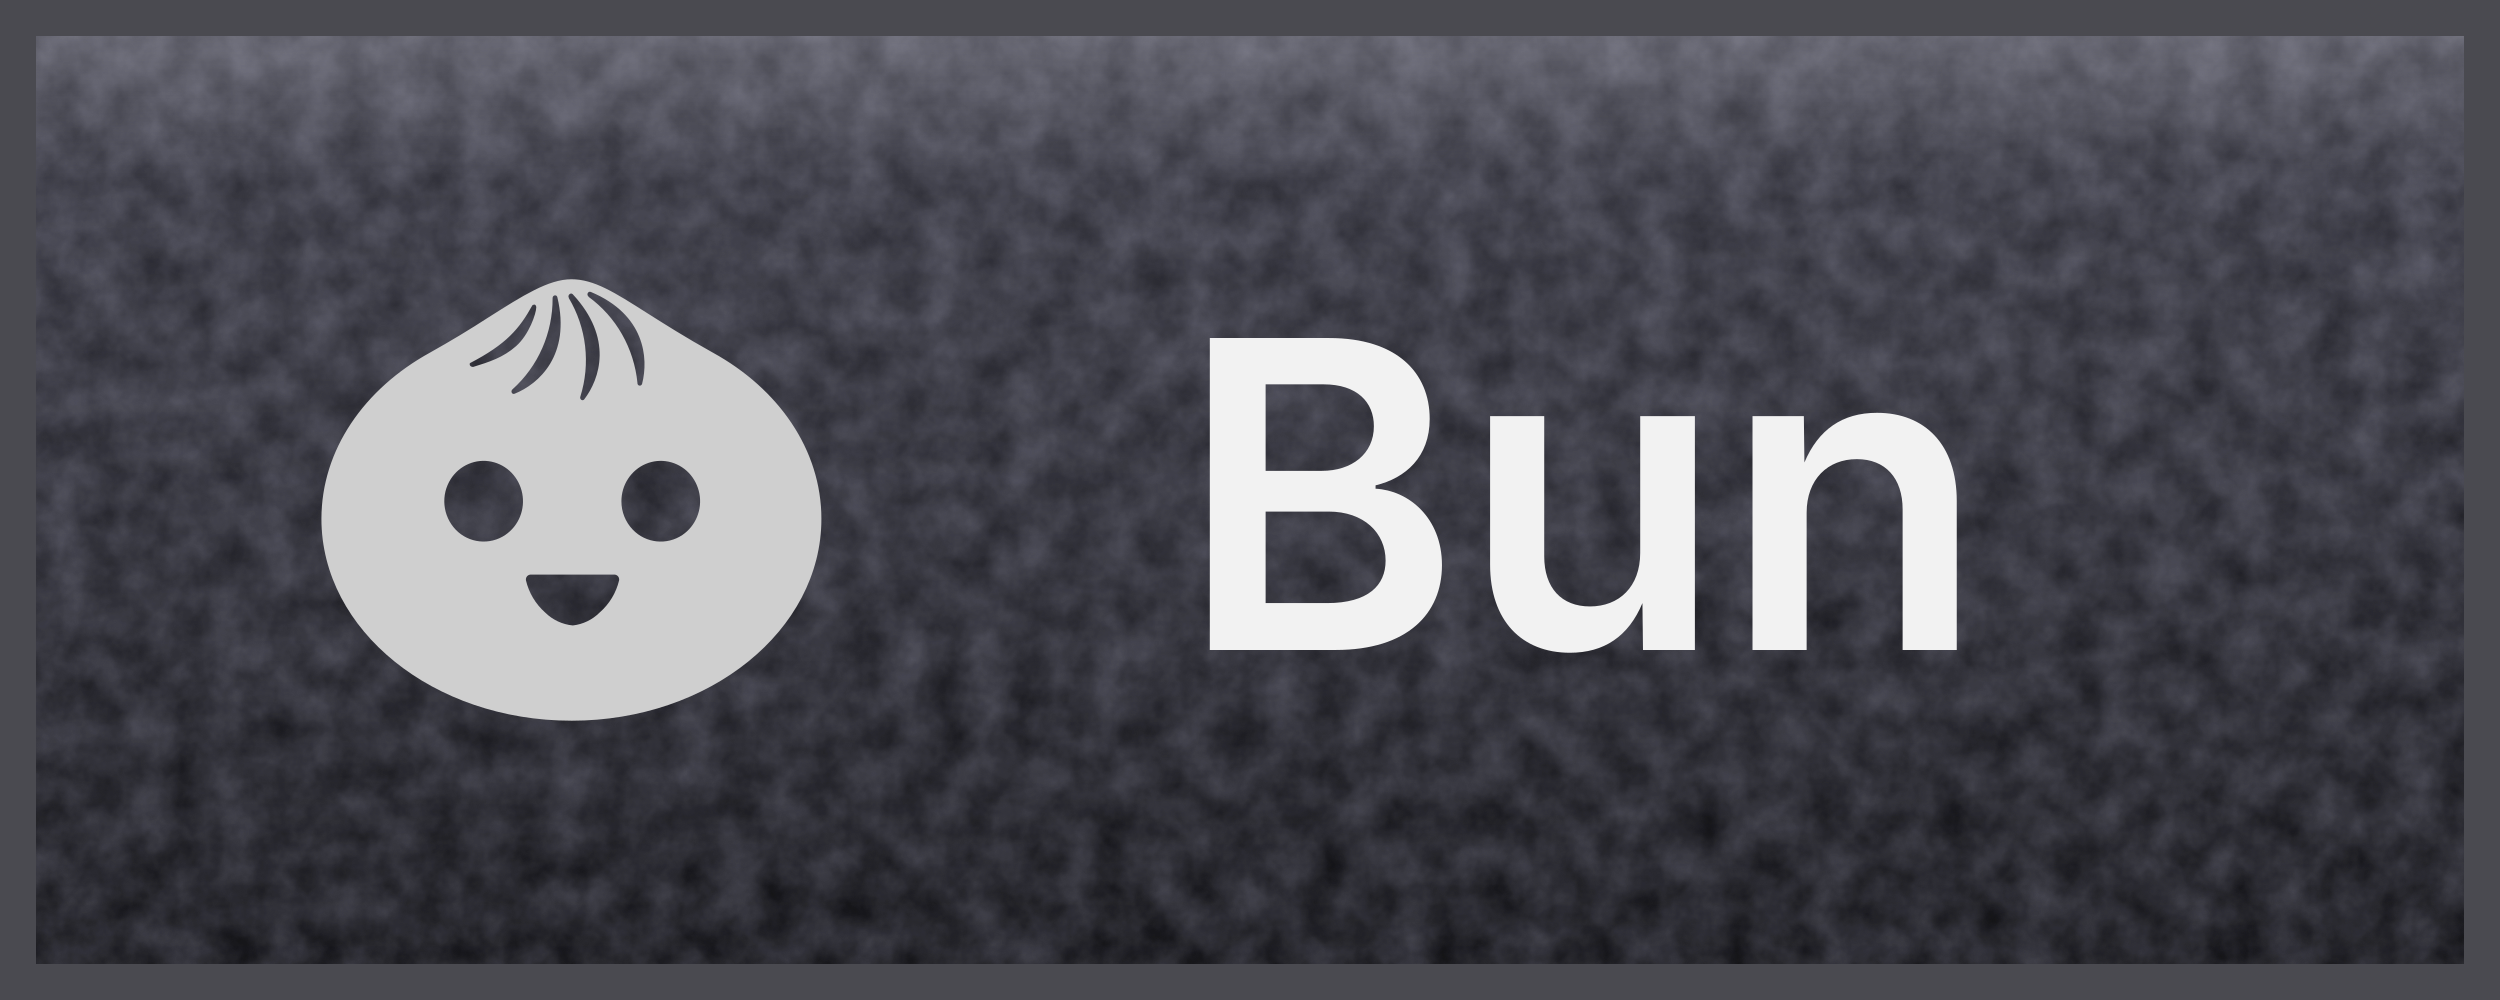
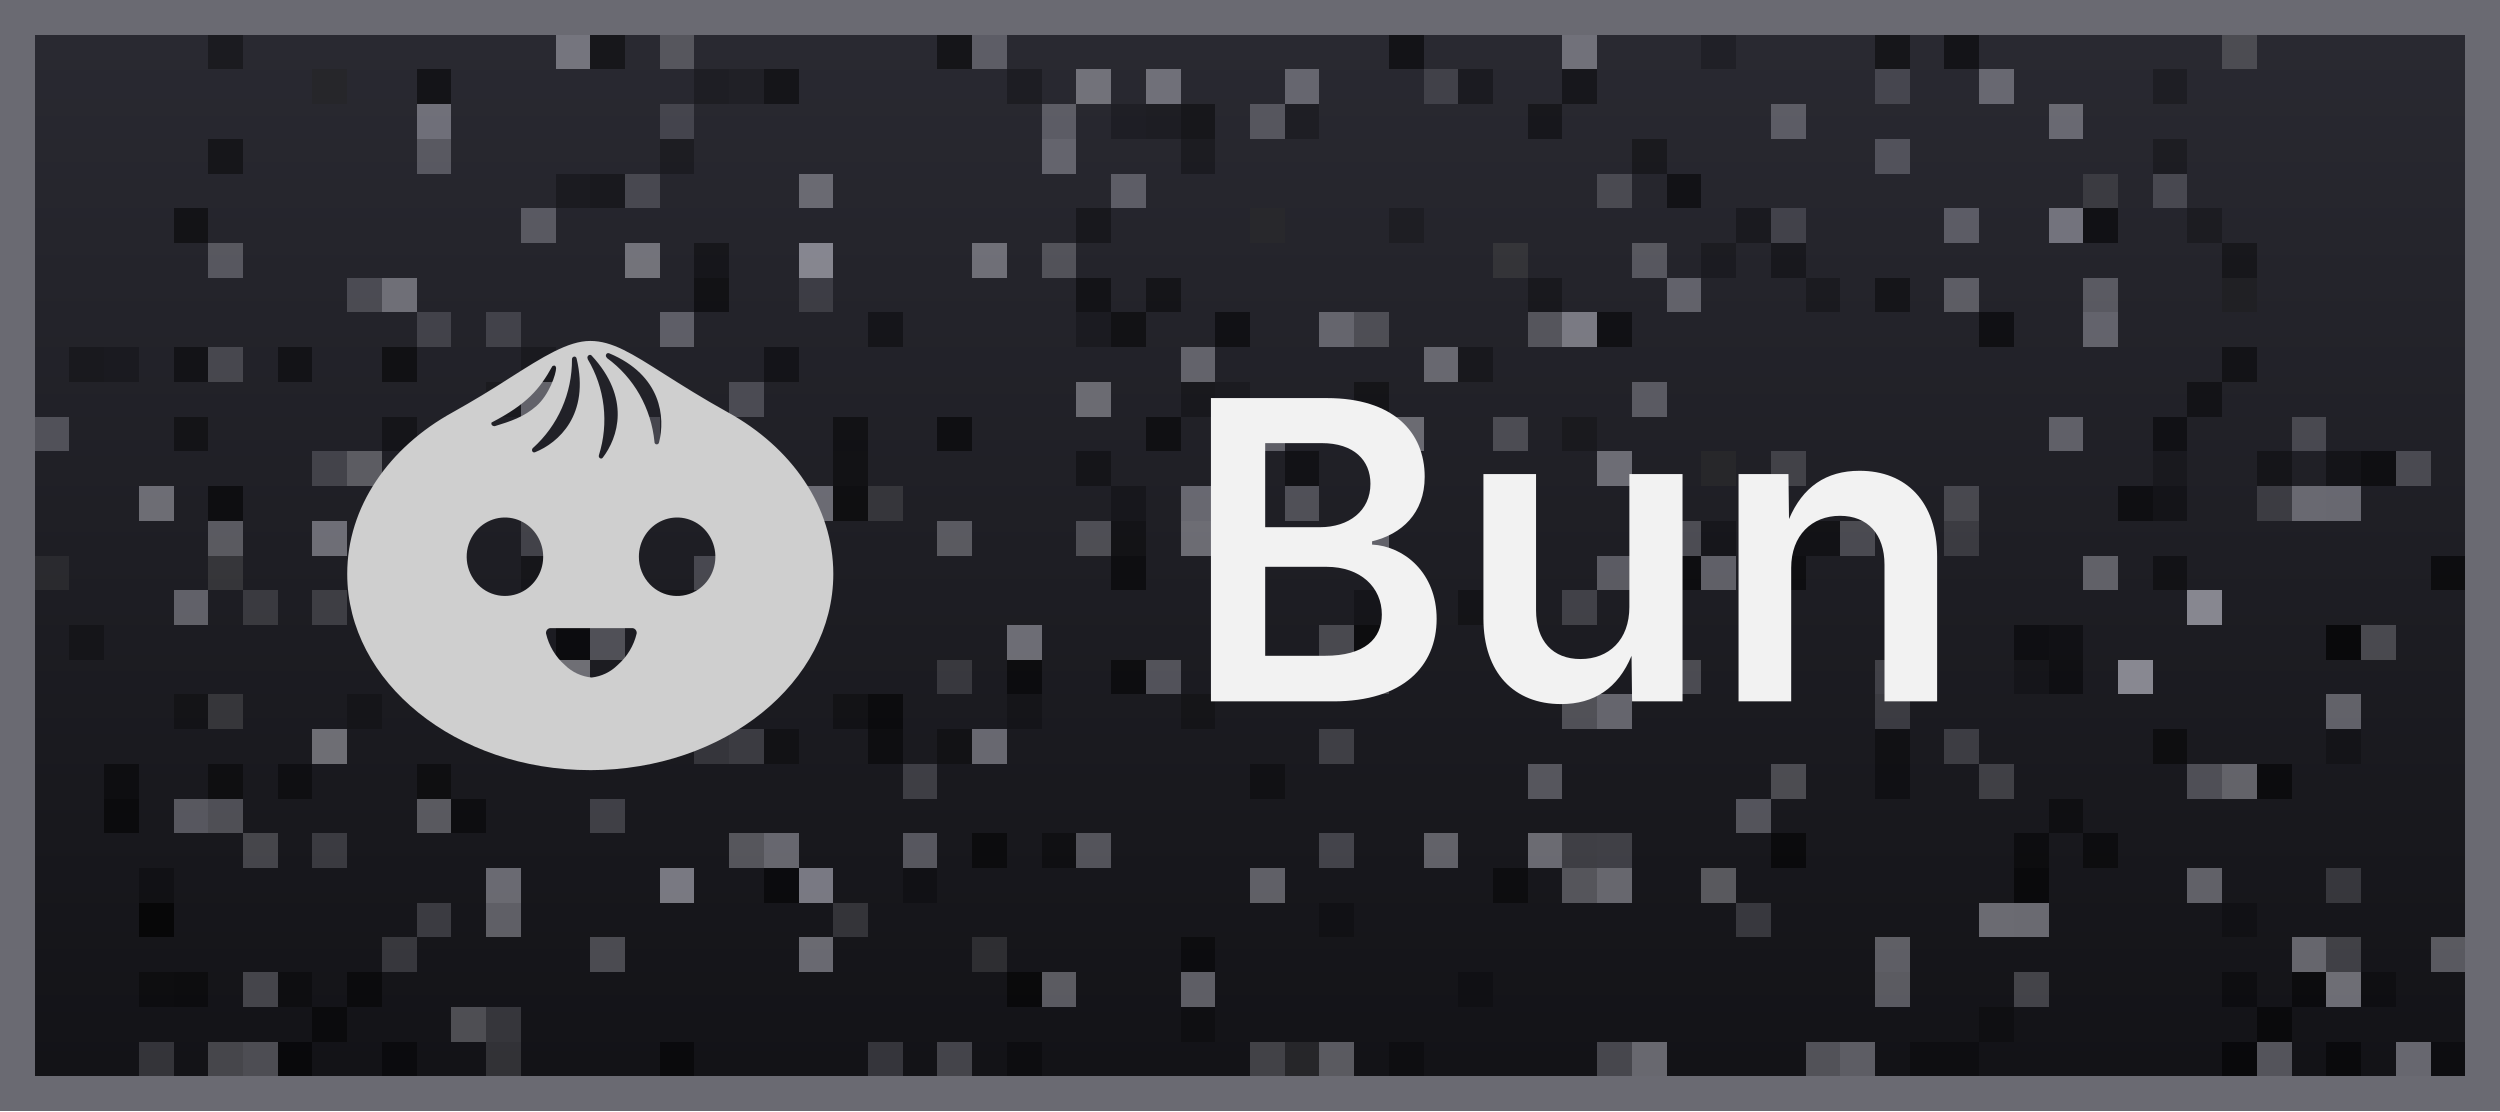
- <svg xmlns="http://www.w3.org/2000/svg" width="70" height="28" viewBox="0 0 70 28" role="img" aria-label="Bun">
+ <svg xmlns="http://www.w3.org/2000/svg" width="72" height="32" viewBox="0 0 72 32" role="img" aria-label="Bun">
  <defs>
    <linearGradient id="pt" x1="0" y1="0" x2="0" y2="1">
-       <stop offset="0" stop-color="#5a5a64" />
-       <stop offset="0.18" stop-color="#2a2a32" />
-       <stop offset="0.55" stop-color="#1e1e24" />
-       <stop offset="1" stop-color="#08080a" />
+       <stop offset="0" stop-color="#2a2a32" />
+       <stop offset="1" stop-color="#121216" />
    </linearGradient>
-     <filter id="gn" x="0" y="0" width="1" height="1" filterUnits="objectBoundingBox" primitiveUnits="userSpaceOnUse" color-interpolation-filters="sRGB">
-       <feTurbulence type="fractalNoise" baseFrequency="0.85" numOctaves="4" seed="4" stitchTiles="stitch" result="n" />
-       <feColorMatrix type="matrix" values="0 0 0 0 0.78  0 0 0 0 0.78  0 0 0 0 0.82  0 0 0 0.45 0" in="n" result="g" />
-       <feBlend in="SourceGraphic" in2="g" mode="overlay" />
-     </filter>
+     <clipPath id="face">
+       <rect x="0" y="0" width="72" height="32" />
+     </clipPath>
  </defs>
-   <rect x="0" y="0" width="70" height="28" shape-rendering="crispEdges" fill="url(#pt)" filter="url(#gn)" />
-   <rect x="0.5" y="0.5" width="69" height="27" fill="none" stroke="#4a4a50" shape-rendering="crispEdges" />
-   <g transform="translate(9.00 7.00) scale(0.5833)" fill="#cfcfcf">
+   <g clip-path="url(#face)" shape-rendering="crispEdges">
+     <rect x="0" y="0" width="72" height="32" fill="url(#pt)" />
+     <rect x="37" y="3" width="1" height="1" fill="#000000" opacity="0.24" />
+     <rect x="45" y="1" width="1" height="1" fill="#c8c8d2" opacity="0.45" />
+     <rect x="62" y="13" width="1" height="1" fill="#000000" opacity="0.21" />
+     <rect x="12" y="2" width="1" height="1" fill="#000000" opacity="0.50" />
+     <rect x="52" y="15" width="1" height="1" fill="#000000" opacity="0.40" />
+     <rect x="46" y="16" width="1" height="1" fill="#c8c8d2" opacity="0.36" />
+     <rect x="4" y="14" width="1" height="1" fill="#c8c8d2" opacity="0.46" />
+     <rect x="25" y="14" width="1" height="1" fill="#000000" opacity="0.44" />
+     <rect x="64" y="22" width="1" height="1" fill="#c8c8d2" opacity="0.42" />
+     <rect x="23" y="14" width="1" height="1" fill="#c8c8d2" opacity="0.45" />
+     <rect x="50" y="6" width="1" height="1" fill="#000000" opacity="0.30" />
+     <rect x="38" y="30" width="1" height="1" fill="#c8c8d2" opacity="0.39" />
+     <rect x="6" y="23" width="1" height="1" fill="#c8c8d2" opacity="0.31" />
+     <rect x="19" y="25" width="1" height="1" fill="#c8c8d2" opacity="0.22" />
+     <rect x="12" y="31" width="1" height="1" fill="#c8c8d2" opacity="0.45" />
+     <rect x="40" y="12" width="1" height="1" fill="#c8c8d2" opacity="0.44" />
+     <rect x="7" y="28" width="1" height="1" fill="#c8c8d2" opacity="0.27" />
+     <rect x="49" y="15" width="1" height="1" fill="#000000" opacity="0.25" />
+     <rect x="14" y="29" width="1" height="1" fill="#c8c8d2" opacity="0.19" />
+     <rect x="47" y="7" width="1" height="1" fill="#c8c8d2" opacity="0.31" />
+     <rect x="4" y="25" width="1" height="1" fill="#000000" opacity="0.26" />
+     <rect x="46" y="30" width="1" height="1" fill="#c8c8d2" opacity="0.29" />
+     <rect x="25" y="14" width="1" height="1" fill="#c8c8d2" opacity="0.20" />
+     <rect x="23" y="7" width="1" height="1" fill="#c8c8d2" opacity="0.34" />
+     <rect x="68" y="28" width="1" height="1" fill="#000000" opacity="0.28" />
+     <rect x="1" y="16" width="1" height="1" fill="#c8c8d2" opacity="0.19" />
+     <rect x="57" y="9" width="1" height="1" fill="#000000" opacity="0.53" />
+     <rect x="33" y="19" width="1" height="1" fill="#c8c8d2" opacity="0.32" />
+     <rect x="47" y="11" width="1" height="1" fill="#c8c8d2" opacity="0.34" />
+     <rect x="54" y="28" width="1" height="1" fill="#c8c8d2" opacity="0.39" />
+     <rect x="67" y="27" width="1" height="1" fill="#c8c8d2" opacity="0.24" />
+     <rect x="49" y="1" width="1" height="1" fill="#000000" opacity="0.21" />
+     <rect x="56" y="6" width="1" height="1" fill="#c8c8d2" opacity="0.34" />
+     <rect x="20" y="13" width="1" height="1" fill="#000000" opacity="0.43" />
+     <rect x="31" y="11" width="1" height="1" fill="#c8c8d2" opacity="0.44" />
+     <rect x="12" y="26" width="1" height="1" fill="#c8c8d2" opacity="0.21" />
+     <rect x="67" y="25" width="1" height="1" fill="#c8c8d2" opacity="0.18" />
+     <rect x="22" y="31" width="1" height="1" fill="#c8c8d2" opacity="0.43" />
+     <rect x="0" y="11" width="1" height="1" fill="#000000" opacity="0.55" />
+     <rect x="57" y="29" width="1" height="1" fill="#000000" opacity="0.27" />
+     <rect x="19" y="30" width="1" height="1" fill="#000000" opacity="0.46" />
+     <rect x="38" y="18" width="1" height="1" fill="#c8c8d2" opacity="0.26" />
+     <rect x="54" y="1" width="1" height="1" fill="#000000" opacity="0.47" />
+     <rect x="48" y="15" width="1" height="1" fill="#c8c8d2" opacity="0.27" />
+     <rect x="45" y="2" width="1" height="1" fill="#000000" opacity="0.42" />
+     <rect x="32" y="16" width="1" height="1" fill="#000000" opacity="0.52" />
+     <rect x="60" y="6" width="1" height="1" fill="#000000" opacity="0.53" />
+     <rect x="54" y="20" width="1" height="1" fill="#c8c8d2" opacity="0.19" />
+     <rect x="18" y="20" width="1" height="1" fill="#000000" opacity="0.45" />
+     <rect x="48" y="5" width="1" height="1" fill="#000000" opacity="0.52" />
+     <rect x="4" y="28" width="1" height="1" fill="#000000" opacity="0.35" />
+     <rect x="22" y="14" width="1" height="1" fill="#000000" opacity="0.52" />
+     <rect x="59" y="23" width="1" height="1" fill="#000000" opacity="0.39" />
+     <rect x="39" y="19" width="1" height="1" fill="#000000" opacity="0.24" />
+     <rect x="58" y="26" width="1" height="1" fill="#c8c8d2" opacity="0.47" />
+     <rect x="15" y="6" width="1" height="1" fill="#c8c8d2" opacity="0.32" />
+     <rect x="50" y="26" width="1" height="1" fill="#c8c8d2" opacity="0.19" />
+     <rect x="61" y="14" width="1" height="1" fill="#000000" opacity="0.50" />
+     <rect x="9" y="13" width="1" height="1" fill="#c8c8d2" opacity="0.21" />
+     <rect x="42" y="28" width="1" height="1" fill="#000000" opacity="0.22" />
+     <rect x="36" y="22" width="1" height="1" fill="#000000" opacity="0.32" />
+     <rect x="57" y="26" width="1" height="1" fill="#c8c8d2" opacity="0.48" />
+     <rect x="27" y="12" width="1" height="1" fill="#000000" opacity="0.54" />
+     <rect x="47" y="4" width="1" height="1" fill="#000000" opacity="0.34" />
+     <rect x="49" y="7" width="1" height="1" fill="#000000" opacity="0.24" />
+     <rect x="39" y="19" width="1" height="1" fill="#c8c8d2" opacity="0.26" />
+     <rect x="19" y="9" width="1" height="1" fill="#c8c8d2" opacity="0.36" />
+     <rect x="66" y="28" width="1" height="1" fill="#000000" opacity="0.25" />
+     <rect x="9" y="15" width="1" height="1" fill="#c8c8d2" opacity="0.47" />
+     <rect x="15" y="31" width="1" height="1" fill="#000000" opacity="0.29" />
+     <rect x="24" y="26" width="1" height="1" fill="#c8c8d2" opacity="0.17" />
+     <rect x="45" y="9" width="1" height="1" fill="#c8c8d2" opacity="0.20" />
+     <rect x="14" y="18" width="1" height="1" fill="#000000" opacity="0.39" />
+     <rect x="39" y="31" width="1" height="1" fill="#000000" opacity="0.27" />
+     <rect x="12" y="13" width="1" height="1" fill="#c8c8d2" opacity="0.17" />
+     <rect x="6" y="30" width="1" height="1" fill="#c8c8d2" opacity="0.28" />
+     <rect x="28" y="24" width="1" height="1" fill="#000000" opacity="0.30" />
+     <rect x="28" y="27" width="1" height="1" fill="#c8c8d2" opacity="0.31" />
+     <rect x="63" y="11" width="1" height="1" fill="#000000" opacity="0.43" />
+     <rect x="23" y="25" width="1" height="1" fill="#c8c8d2" opacity="0.43" />
+     <rect x="56" y="30" width="1" height="1" fill="#000000" opacity="0.24" />
+     <rect x="64" y="1" width="1" height="1" fill="#000000" opacity="0.48" />
+     <rect x="34" y="15" width="1" height="1" fill="#c8c8d2" opacity="0.46" />
+     <rect x="12" y="22" width="1" height="1" fill="#000000" opacity="0.42" />
+     <rect x="9" y="2" width="1" height="1" fill="#c8c8d2" opacity="0.20" />
+     <rect x="69" y="30" width="1" height="1" fill="#c8c8d2" opacity="0.29" />
+     <rect x="46" y="24" width="1" height="1" fill="#c8c8d2" opacity="0.23" />
+     <rect x="21" y="2" width="1" height="1" fill="#000000" opacity="0.20" />
+     <rect x="39" y="17" width="1" height="1" fill="#000000" opacity="0.27" />
+     <rect x="67" y="14" width="1" height="1" fill="#c8c8d2" opacity="0.43" />
+     <rect x="70" y="30" width="1" height="1" fill="#000000" opacity="0.31" />
+     <rect x="5" y="23" width="1" height="1" fill="#c8c8d2" opacity="0.36" />
+     <rect x="45" y="9" width="1" height="1" fill="#c8c8d2" opacity="0.41" />
+     <rect x="49" y="13" width="1" height="1" fill="#c8c8d2" opacity="0.32" />
+     <rect x="6" y="14" width="1" height="1" fill="#000000" opacity="0.55" />
+     <rect x="41" y="10" width="1" height="1" fill="#c8c8d2" opacity="0.42" />
+     <rect x="38" y="26" width="1" height="1" fill="#000000" opacity="0.22" />
+     <rect x="48" y="8" width="1" height="1" fill="#c8c8d2" opacity="0.38" />
+     <rect x="0" y="18" width="1" height="1" fill="#c8c8d2" opacity="0.41" />
+     <rect x="20" y="31" width="1" height="1" fill="#000000" opacity="0.27" />
+     <rect x="69" y="13" width="1" height="1" fill="#c8c8d2" opacity="0.25" />
+     <rect x="40" y="0" width="1" height="1" fill="#c8c8d2" opacity="0.46" />
+     <rect x="45" y="25" width="1" height="1" fill="#c8c8d2" opacity="0.35" />
+     <rect x="57" y="22" width="1" height="1" fill="#c8c8d2" opacity="0.22" />
+     <rect x="6" y="10" width="1" height="1" fill="#c8c8d2" opacity="0.22" />
+     <rect x="15" y="0" width="1" height="1" fill="#c8c8d2" opacity="0.27" />
+     <rect x="34" y="4" width="1" height="1" fill="#000000" opacity="0.29" />
+     <rect x="36" y="30" width="1" height="1" fill="#000000" opacity="0.41" />
+     <rect x="50" y="23" width="1" height="1" fill="#c8c8d2" opacity="0.34" />
+     <rect x="40" y="1" width="1" height="1" fill="#000000" opacity="0.53" />
+     <rect x="67" y="30" width="1" height="1" fill="#000000" opacity="0.48" />
+     <rect x="34" y="0" width="1" height="1" fill="#000000" opacity="0.23" />
+     <rect x="23" y="7" width="1" height="1" fill="#c8c8d2" opacity="0.39" />
+     <rect x="11" y="12" width="1" height="1" fill="#000000" opacity="0.37" />
+     <rect x="15" y="16" width="1" height="1" fill="#000000" opacity="0.27" />
+     <rect x="34" y="31" width="1" height="1" fill="#000000" opacity="0.51" />
+     <rect x="43" y="12" width="1" height="1" fill="#c8c8d2" opacity="0.26" />
+     <rect x="64" y="8" width="1" height="1" fill="#c8c8d2" opacity="0.20" />
+     <rect x="28" y="1" width="1" height="1" fill="#c8c8d2" opacity="0.33" />
+     <rect x="23" y="27" width="1" height="1" fill="#c8c8d2" opacity="0.47" />
+     <rect x="63" y="17" width="1" height="1" fill="#c8c8d2" opacity="0.41" />
+     <rect x="8" y="22" width="1" height="1" fill="#000000" opacity="0.39" />
+     <rect x="28" y="21" width="1" height="1" fill="#c8c8d2" opacity="0.45" />
+     <rect x="46" y="5" width="1" height="1" fill="#c8c8d2" opacity="0.22" />
+     <rect x="8" y="10" width="1" height="1" fill="#000000" opacity="0.43" />
+     <rect x="13" y="29" width="1" height="1" fill="#c8c8d2" opacity="0.32" />
+     <rect x="16" y="0" width="1" height="1" fill="#000000" opacity="0.49" />
+     <rect x="24" y="12" width="1" height="1" fill="#000000" opacity="0.46" />
+     <rect x="24" y="20" width="1" height="1" fill="#000000" opacity="0.30" />
+     <rect x="6" y="16" width="1" height="1" fill="#c8c8d2" opacity="0.28" />
+     <rect x="58" y="28" width="1" height="1" fill="#c8c8d2" opacity="0.26" />
+     <rect x="56" y="21" width="1" height="1" fill="#c8c8d2" opacity="0.20" />
+     <rect x="12" y="23" width="1" height="1" fill="#c8c8d2" opacity="0.37" />
+     <rect x="22" y="25" width="1" height="1" fill="#000000" opacity="0.51" />
+     <rect x="53" y="31" width="1" height="1" fill="#c8c8d2" opacity="0.35" />
+     <rect x="29" y="19" width="1" height="1" fill="#000000" opacity="0.55" />
+     <rect x="61" y="19" width="1" height="1" fill="#c8c8d2" opacity="0.45" />
+     <rect x="6" y="22" width="1" height="1" fill="#000000" opacity="0.42" />
+     <rect x="32" y="14" width="1" height="1" fill="#000000" opacity="0.25" />
+     <rect x="23" y="8" width="1" height="1" fill="#c8c8d2" opacity="0.16" />
+     <rect x="27" y="1" width="1" height="1" fill="#000000" opacity="0.35" />
+     <rect x="65" y="29" width="1" height="1" fill="#000000" opacity="0.49" />
+     <rect x="30" y="4" width="1" height="1" fill="#c8c8d2" opacity="0.38" />
+     <rect x="67" y="18" width="1" height="1" fill="#000000" opacity="0.46" />
+     <rect x="56" y="14" width="1" height="1" fill="#c8c8d2" opacity="0.24" />
+     <rect x="67" y="13" width="1" height="1" fill="#000000" opacity="0.37" />
+     <rect x="71" y="4" width="1" height="1" fill="#000000" opacity="0.23" />
+     <rect x="0" y="8" width="1" height="1" fill="#000000" opacity="0.33" />
+     <rect x="62" y="16" width="1" height="1" fill="#000000" opacity="0.39" />
+     <rect x="40" y="30" width="1" height="1" fill="#000000" opacity="0.26" />
+     <rect x="31" y="15" width="1" height="1" fill="#c8c8d2" opacity="0.28" />
+     <rect x="30" y="28" width="1" height="1" fill="#c8c8d2" opacity="0.39" />
+     <rect x="30" y="24" width="1" height="1" fill="#000000" opacity="0.34" />
+     <rect x="39" y="18" width="1" height="1" fill="#000000" opacity="0.55" />
+     <rect x="62" y="4" width="1" height="1" fill="#000000" opacity="0.25" />
+     <rect x="27" y="1" width="1" height="1" fill="#000000" opacity="0.23" />
+     <rect x="44" y="9" width="1" height="1" fill="#c8c8d2" opacity="0.30" />
+     <rect x="58" y="18" width="1" height="1" fill="#000000" opacity="0.45" />
+     <rect x="44" y="22" width="1" height="1" fill="#c8c8d2" opacity="0.35" />
+     <rect x="43" y="7" width="1" height="1" fill="#c8c8d2" opacity="0.39" />
+     <rect x="3" y="10" width="1" height="1" fill="#000000" opacity="0.23" />
+     <rect x="22" y="2" width="1" height="1" fill="#000000" opacity="0.48" />
+     <rect x="37" y="30" width="1" height="1" fill="#c8c8d2" opacity="0.22" />
+     <rect x="27" y="21" width="1" height="1" fill="#000000" opacity="0.32" />
+     <rect x="26" y="25" width="1" height="1" fill="#000000" opacity="0.24" />
+     <rect x="47" y="30" width="1" height="1" fill="#c8c8d2" opacity="0.21" />
+     <rect x="46" y="31" width="1" height="1" fill="#000000" opacity="0.53" />
+     <rect x="6" y="4" width="1" height="1" fill="#000000" opacity="0.43" />
+     <rect x="2" y="18" width="1" height="1" fill="#000000" opacity="0.25" />
+     <rect x="20" y="7" width="1" height="1" fill="#000000" opacity="0.38" />
+     <rect x="31" y="6" width="1" height="1" fill="#000000" opacity="0.35" />
+     <rect x="64" y="7" width="1" height="1" fill="#000000" opacity="0.36" />
+     <rect x="54" y="4" width="1" height="1" fill="#c8c8d2" opacity="0.27" />
+     <rect x="21" y="31" width="1" height="1" fill="#000000" opacity="0.32" />
+     <rect x="7" y="24" width="1" height="1" fill="#c8c8d2" opacity="0.26" />
+     <rect x="60" y="5" width="1" height="1" fill="#000000" opacity="0.27" />
+     <rect x="56" y="15" width="1" height="1" fill="#c8c8d2" opacity="0.17" />
+     <rect x="62" y="21" width="1" height="1" fill="#000000" opacity="0.47" />
+     <rect x="51" y="24" width="1" height="1" fill="#000000" opacity="0.56" />
+     <rect x="57" y="2" width="1" height="1" fill="#000000" opacity="0.20" />
+     <rect x="51" y="15" width="1" height="1" fill="#000000" opacity="0.40" />
+     <rect x="21" y="24" width="1" height="1" fill="#c8c8d2" opacity="0.35" />
+     <rect x="30" y="7" width="1" height="1" fill="#c8c8d2" opacity="0.28" />
+     <rect x="6" y="31" width="1" height="1" fill="#c8c8d2" opacity="0.20" />
+     <rect x="4" y="26" width="1" height="1" fill="#000000" opacity="0.33" />
+     <rect x="51" y="16" width="1" height="1" fill="#000000" opacity="0.51" />
+     <rect x="28" y="24" width="1" height="1" fill="#000000" opacity="0.28" />
+     <rect x="19" y="31" width="1" height="1" fill="#000000" opacity="0.48" />
+     <rect x="35" y="14" width="1" height="1" fill="#000000" opacity="0.34" />
+     <rect x="20" y="21" width="1" height="1" fill="#c8c8d2" opacity="0.16" />
+     <rect x="5" y="20" width="1" height="1" fill="#000000" opacity="0.27" />
+     <rect x="17" y="23" width="1" height="1" fill="#c8c8d2" opacity="0.23" />
+     <rect x="28" y="31" width="1" height="1" fill="#000000" opacity="0.34" />
+     <rect x="54" y="2" width="1" height="1" fill="#c8c8d2" opacity="0.19" />
+     <rect x="29" y="30" width="1" height="1" fill="#000000" opacity="0.29" />
+     <rect x="48" y="19" width="1" height="1" fill="#c8c8d2" opacity="0.28" />
+     <rect x="14" y="30" width="1" height="1" fill="#c8c8d2" opacity="0.17" />
+     <rect x="45" y="24" width="1" height="1" fill="#c8c8d2" opacity="0.22" />
+     <rect x="55" y="30" width="1" height="1" fill="#000000" opacity="0.27" />
+     <rect x="33" y="8" width="1" height="1" fill="#000000" opacity="0.42" />
+     <rect x="43" y="14" width="1" height="1" fill="#000000" opacity="0.49" />
+     <rect x="3" y="23" width="1" height="1" fill="#000000" opacity="0.56" />
+     <rect x="66" y="12" width="1" height="1" fill="#c8c8d2" opacity="0.24" />
+     <rect x="32" y="9" width="1" height="1" fill="#000000" opacity="0.49" />
+     <rect x="49" y="25" width="1" height="1" fill="#000000" opacity="0.51" />
+     <rect x="40" y="0" width="1" height="1" fill="#000000" opacity="0.29" />
+     <rect x="17" y="21" width="1" height="1" fill="#000000" opacity="0.44" />
+     <rect x="22" y="24" width="1" height="1" fill="#c8c8d2" opacity="0.45" />
+     <rect x="5" y="6" width="1" height="1" fill="#000000" opacity="0.49" />
+     <rect x="62" y="12" width="1" height="1" fill="#000000" opacity="0.47" />
+     <rect x="36" y="31" width="1" height="1" fill="#c8c8d2" opacity="0.36" />
+     <rect x="52" y="8" width="1" height="1" fill="#000000" opacity="0.26" />
+     <rect x="54" y="27" width="1" height="1" fill="#c8c8d2" opacity="0.41" />
+     <rect x="23" y="5" width="1" height="1" fill="#c8c8d2" opacity="0.42" />
+     <rect x="66" y="28" width="1" height="1" fill="#000000" opacity="0.27" />
+     <rect x="64" y="10" width="1" height="1" fill="#000000" opacity="0.44" />
+     <rect x="47" y="30" width="1" height="1" fill="#c8c8d2" opacity="0.33" />
+     <rect x="26" y="24" width="1" height="1" fill="#c8c8d2" opacity="0.36" />
+     <rect x="16" y="19" width="1" height="1" fill="#c8c8d2" opacity="0.48" />
+     <rect x="37" y="30" width="1" height="1" fill="#000000" opacity="0.36" />
+     <rect x="65" y="13" width="1" height="1" fill="#000000" opacity="0.35" />
+     <rect x="54" y="21" width="1" height="1" fill="#000000" opacity="0.34" />
+     <rect x="34" y="14" width="1" height="1" fill="#c8c8d2" opacity="0.43" />
+     <rect x="21" y="21" width="1" height="1" fill="#c8c8d2" opacity="0.19" />
+     <rect x="16" y="18" width="1" height="1" fill="#000000" opacity="0.56" />
+     <rect x="16" y="5" width="1" height="1" fill="#000000" opacity="0.29" />
+     <rect x="55" y="31" width="1" height="1" fill="#000000" opacity="0.45" />
+     <rect x="49" y="16" width="1" height="1" fill="#c8c8d2" opacity="0.39" />
+     <rect x="44" y="3" width="1" height="1" fill="#000000" opacity="0.41" />
+     <rect x="27" y="30" width="1" height="1" fill="#c8c8d2" opacity="0.27" />
+     <rect x="59" y="6" width="1" height="1" fill="#c8c8d2" opacity="0.19" />
+     <rect x="65" y="30" width="1" height="1" fill="#c8c8d2" opacity="0.36" />
+     <rect x="29" y="31" width="1" height="1" fill="#000000" opacity="0.26" />
+     <rect x="9" y="24" width="1" height="1" fill="#c8c8d2" opacity="0.20" />
+     <rect x="62" y="5" width="1" height="1" fill="#c8c8d2" opacity="0.21" />
+     <rect x="36" y="12" width="1" height="1" fill="#c8c8d2" opacity="0.37" />
+     <rect x="31" y="13" width="1" height="1" fill="#000000" opacity="0.34" />
+     <rect x="35" y="17" width="1" height="1" fill="#000000" opacity="0.41" />
+     <rect x="2" y="10" width="1" height="1" fill="#000000" opacity="0.27" />
+     <rect x="35" y="11" width="1" height="1" fill="#000000" opacity="0.21" />
+     <rect x="10" y="13" width="1" height="1" fill="#000000" opacity="0.39" />
+     <rect x="51" y="0" width="1" height="1" fill="#c8c8d2" opacity="0.22" />
+     <rect x="17" y="27" width="1" height="1" fill="#c8c8d2" opacity="0.30" />
+     <rect x="29" y="2" width="1" height="1" fill="#000000" opacity="0.27" />
+     <rect x="63" y="17" width="1" height="1" fill="#c8c8d2" opacity="0.36" />
+     <rect x="44" y="24" width="1" height="1" fill="#c8c8d2" opacity="0.47" />
+     <rect x="9" y="29" width="1" height="1" fill="#000000" opacity="0.47" />
+     <rect x="6" y="15" width="1" height="1" fill="#c8c8d2" opacity="0.35" />
+     <rect x="25" y="20" width="1" height="1" fill="#000000" opacity="0.56" />
+     <rect x="20" y="8" width="1" height="1" fill="#000000" opacity="0.51" />
+     <rect x="70" y="16" width="1" height="1" fill="#000000" opacity="0.56" />
+     <rect x="32" y="0" width="1" height="1" fill="#c8c8d2" opacity="0.29" />
+     <rect x="6" y="20" width="1" height="1" fill="#000000" opacity="0.43" />
+     <rect x="43" y="7" width="1" height="1" fill="#000000" opacity="0.48" />
+     <rect x="38" y="9" width="1" height="1" fill="#c8c8d2" opacity="0.40" />
+     <rect x="44" y="8" width="1" height="1" fill="#000000" opacity="0.31" />
+     <rect x="51" y="22" width="1" height="1" fill="#000000" opacity="0.40" />
+     <rect x="46" y="20" width="1" height="1" fill="#c8c8d2" opacity="0.43" />
+     <rect x="68" y="18" width="1" height="1" fill="#c8c8d2" opacity="0.26" />
+     <rect x="34" y="3" width="1" height="1" fill="#000000" opacity="0.42" />
+     <rect x="25" y="9" width="1" height="1" fill="#000000" opacity="0.39" />
+     <rect x="29" y="31" width="1" height="1" fill="#c8c8d2" opacity="0.38" />
+     <rect x="29" y="18" width="1" height="1" fill="#c8c8d2" opacity="0.47" />
+     <rect x="39" y="11" width="1" height="1" fill="#000000" opacity="0.39" />
+     <rect x="18" y="5" width="1" height="1" fill="#c8c8d2" opacity="0.21" />
+     <rect x="10" y="31" width="1" height="1" fill="#000000" opacity="0.31" />
+     <rect x="15" y="15" width="1" height="1" fill="#c8c8d2" opacity="0.21" />
+     <rect x="67" y="20" width="1" height="1" fill="#c8c8d2" opacity="0.41" />
+     <rect x="17" y="1" width="1" height="1" fill="#000000" opacity="0.45" />
+     <rect x="10" y="20" width="1" height="1" fill="#000000" opacity="0.21" />
+     <rect x="14" y="11" width="1" height="1" fill="#000000" opacity="0.22" />
+     <rect x="31" y="8" width="1" height="1" fill="#000000" opacity="0.46" />
+     <rect x="45" y="12" width="1" height="1" fill="#000000" opacity="0.22" />
+     <rect x="69" y="30" width="1" height="1" fill="#c8c8d2" opacity="0.25" />
+     <rect x="0" y="23" width="1" height="1" fill="#c8c8d2" opacity="0.32" />
+     <rect x="20" y="0" width="1" height="1" fill="#000000" opacity="0.44" />
+     <rect x="4" y="30" width="1" height="1" fill="#c8c8d2" opacity="0.18" />
+     <rect x="41" y="24" width="1" height="1" fill="#c8c8d2" opacity="0.42" />
+     <rect x="6" y="7" width="1" height="1" fill="#c8c8d2" opacity="0.31" />
+     <rect x="12" y="4" width="1" height="1" fill="#c8c8d2" opacity="0.31" />
+     <rect x="40" y="18" width="1" height="1" fill="#c8c8d2" opacity="0.34" />
+     <rect x="32" y="19" width="1" height="1" fill="#000000" opacity="0.50" />
+     <rect x="11" y="10" width="1" height="1" fill="#000000" opacity="0.51" />
+     <rect x="51" y="6" width="1" height="1" fill="#c8c8d2" opacity="0.18" />
+     <rect x="0" y="7" width="1" height="1" fill="#000000" opacity="0.43" />
+     <rect x="42" y="17" width="1" height="1" fill="#000000" opacity="0.31" />
+     <rect x="6" y="1" width="1" height="1" fill="#000000" opacity="0.35" />
+     <rect x="9" y="17" width="1" height="1" fill="#c8c8d2" opacity="0.19" />
+     <rect x="39" y="15" width="1" height="1" fill="#c8c8d2" opacity="0.40" />
+     <rect x="62" y="2" width="1" height="1" fill="#000000" opacity="0.25" />
+     <rect x="49" y="13" width="1" height="1" fill="#000000" opacity="0.55" />
+     <rect x="8" y="28" width="1" height="1" fill="#000000" opacity="0.32" />
+     <rect x="35" y="9" width="1" height="1" fill="#000000" opacity="0.51" />
+     <rect x="39" y="9" width="1" height="1" fill="#c8c8d2" opacity="0.26" />
+     <rect x="56" y="0" width="1" height="1" fill="#c8c8d2" opacity="0.16" />
+     <rect x="19" y="1" width="1" height="1" fill="#c8c8d2" opacity="0.28" />
+     <rect x="46" y="9" width="1" height="1" fill="#000000" opacity="0.50" />
+     <rect x="17" y="5" width="1" height="1" fill="#000000" opacity="0.34" />
+     <rect x="56" y="1" width="1" height="1" fill="#000000" opacity="0.50" />
+     <rect x="53" y="30" width="1" height="1" fill="#c8c8d2" opacity="0.41" />
+     <rect x="45" y="20" width="1" height="1" fill="#c8c8d2" opacity="0.31" />
+     <rect x="60" y="16" width="1" height="1" fill="#000000" opacity="0.24" />
+     <rect x="60" y="9" width="1" height="1" fill="#c8c8d2" opacity="0.39" />
+     <rect x="63" y="25" width="1" height="1" fill="#c8c8d2" opacity="0.42" />
+     <rect x="34" y="29" width="1" height="1" fill="#000000" opacity="0.24" />
+     <rect x="14" y="25" width="1" height="1" fill="#c8c8d2" opacity="0.47" />
+     <rect x="22" y="21" width="1" height="1" fill="#000000" opacity="0.32" />
+     <rect x="1" y="16" width="1" height="1" fill="#000000" opacity="0.32" />
+     <rect x="8" y="30" width="1" height="1" fill="#000000" opacity="0.50" />
+     <rect x="22" y="15" width="1" height="1" fill="#000000" opacity="0.42" />
+     <rect x="45" y="17" width="1" height="1" fill="#c8c8d2" opacity="0.21" />
+     <rect x="19" y="3" width="1" height="1" fill="#c8c8d2" opacity="0.18" />
+     <rect x="58" y="25" width="1" height="1" fill="#000000" opacity="0.56" />
+     <rect x="67" y="28" width="1" height="1" fill="#c8c8d2" opacity="0.38" />
+     <rect x="5" y="28" width="1" height="1" fill="#000000" opacity="0.38" />
+     <rect x="60" y="5" width="1" height="1" fill="#c8c8d2" opacity="0.18" />
+     <rect x="65" y="14" width="1" height="1" fill="#c8c8d2" opacity="0.17" />
+     <rect x="36" y="25" width="1" height="1" fill="#c8c8d2" opacity="0.41" />
+     <rect x="54" y="22" width="1" height="1" fill="#000000" opacity="0.35" />
+     <rect x="64" y="30" width="1" height="1" fill="#000000" opacity="0.50" />
+     <rect x="59" y="3" width="1" height="1" fill="#c8c8d2" opacity="0.41" />
+     <rect x="13" y="23" width="1" height="1" fill="#000000" opacity="0.44" />
+     <rect x="16" y="1" width="1" height="1" fill="#c8c8d2" opacity="0.48" />
+     <rect x="36" y="3" width="1" height="1" fill="#c8c8d2" opacity="0.29" />
+     <rect x="9" y="21" width="1" height="1" fill="#c8c8d2" opacity="0.48" />
+     <rect x="37" y="13" width="1" height="1" fill="#000000" opacity="0.43" />
+     <rect x="70" y="27" width="1" height="1" fill="#c8c8d2" opacity="0.38" />
+     <rect x="47" y="19" width="1" height="1" fill="#000000" opacity="0.56" />
+     <rect x="61" y="19" width="1" height="1" fill="#c8c8d2" opacity="0.33" />
+     <rect x="32" y="3" width="1" height="1" fill="#000000" opacity="0.22" />
+     <rect x="11" y="30" width="1" height="1" fill="#000000" opacity="0.40" />
+     <rect x="60" y="8" width="1" height="1" fill="#c8c8d2" opacity="0.33" />
+     <rect x="53" y="15" width="1" height="1" fill="#c8c8d2" opacity="0.26" />
+     <rect x="1" y="12" width="1" height="1" fill="#c8c8d2" opacity="0.29" />
+     <rect x="21" y="17" width="1" height="1" fill="#c8c8d2" opacity="0.32" />
+     <rect x="46" y="13" width="1" height="1" fill="#c8c8d2" opacity="0.46" />
+     <rect x="22" y="31" width="1" height="1" fill="#c8c8d2" opacity="0.26" />
+     <rect x="34" y="10" width="1" height="1" fill="#c8c8d2" opacity="0.39" />
+     <rect x="71" y="25" width="1" height="1" fill="#c8c8d2" opacity="0.41" />
+     <rect x="43" y="16" width="1" height="1" fill="#000000" opacity="0.55" />
+     <rect x="24" y="13" width="1" height="1" fill="#000000" opacity="0.45" />
+     <rect x="35" y="12" width="1" height="1" fill="#c8c8d2" opacity="0.26" />
+     <rect x="28" y="27" width="1" height="1" fill="#000000" opacity="0.40" />
+     <rect x="11" y="8" width="1" height="1" fill="#c8c8d2" opacity="0.46" />
+     <rect x="12" y="9" width="1" height="1" fill="#c8c8d2" opacity="0.19" />
+     <rect x="19" y="17" width="1" height="1" fill="#000000" opacity="0.29" />
+     <rect x="46" y="25" width="1" height="1" fill="#c8c8d2" opacity="0.45" />
+     <rect x="35" y="19" width="1" height="1" fill="#000000" opacity="0.34" />
+     <rect x="10" y="28" width="1" height="1" fill="#000000" opacity="0.47" />
+     <rect x="31" y="24" width="1" height="1" fill="#c8c8d2" opacity="0.34" />
+     <rect x="68" y="13" width="1" height="1" fill="#000000" opacity="0.52" />
+     <rect x="32" y="15" width="1" height="1" fill="#000000" opacity="0.38" />
+     <rect x="33" y="3" width="1" height="1" fill="#000000" opacity="0.26" />
+     <rect x="63" y="6" width="1" height="1" fill="#000000" opacity="0.24" />
+     <rect x="14" y="26" width="1" height="1" fill="#c8c8d2" opacity="0.41" />
+     <rect x="67" y="18" width="1" height="1" fill="#000000" opacity="0.39" />
+     <rect x="48" y="0" width="1" height="1" fill="#c8c8d2" opacity="0.42" />
+     <rect x="12" y="3" width="1" height="1" fill="#c8c8d2" opacity="0.45" />
+     <rect x="59" y="6" width="1" height="1" fill="#c8c8d2" opacity="0.36" />
+     <rect x="9" y="2" width="1" height="1" fill="#000000" opacity="0.48" />
+     <rect x="26" y="22" width="1" height="1" fill="#c8c8d2" opacity="0.21" />
+     <rect x="41" y="2" width="1" height="1" fill="#c8c8d2" opacity="0.16" />
+     <rect x="49" y="25" width="1" height="1" fill="#c8c8d2" opacity="0.41" />
+     <rect x="31" y="9" width="1" height="1" fill="#000000" opacity="0.22" />
+     <rect x="0" y="5" width="1" height="1" fill="#000000" opacity="0.23" />
+     <rect x="7" y="17" width="1" height="1" fill="#c8c8d2" opacity="0.17" />
+     <rect x="5" y="10" width="1" height="1" fill="#000000" opacity="0.43" />
+     <rect x="30" y="3" width="1" height="1" fill="#c8c8d2" opacity="0.33" />
+     <rect x="54" y="8" width="1" height="1" fill="#000000" opacity="0.41" />
+     <rect x="62" y="14" width="1" height="1" fill="#000000" opacity="0.35" />
+     <rect x="51" y="22" width="1" height="1" fill="#c8c8d2" opacity="0.33" />
+     <rect x="11" y="27" width="1" height="1" fill="#c8c8d2" opacity="0.19" />
+     <rect x="20" y="16" width="1" height="1" fill="#c8c8d2" opacity="0.25" />
+     <rect x="11" y="15" width="1" height="1" fill="#c8c8d2" opacity="0.38" />
+     <rect x="64" y="26" width="1" height="1" fill="#000000" opacity="0.22" />
+     <rect x="2" y="31" width="1" height="1" fill="#c8c8d2" opacity="0.25" />
+     <rect x="62" y="31" width="1" height="1" fill="#000000" opacity="0.45" />
+     <rect x="54" y="19" width="1" height="1" fill="#c8c8d2" opacity="0.22" />
+     <rect x="10" y="8" width="1" height="1" fill="#c8c8d2" opacity="0.24" />
+     <rect x="70" y="0" width="1" height="1" fill="#c8c8d2" opacity="0.37" />
+     <rect x="38" y="21" width="1" height="1" fill="#c8c8d2" opacity="0.21" />
+     <rect x="52" y="30" width="1" height="1" fill="#c8c8d2" opacity="0.35" />
+     <rect x="64" y="1" width="1" height="1" fill="#c8c8d2" opacity="0.22" />
+     <rect x="21" y="11" width="1" height="1" fill="#c8c8d2" opacity="0.25" />
+     <rect x="34" y="27" width="1" height="1" fill="#000000" opacity="0.41" />
+     <rect x="19" y="25" width="1" height="1" fill="#c8c8d2" opacity="0.43" />
+     <rect x="5" y="17" width="1" height="1" fill="#c8c8d2" opacity="0.40" />
+     <rect x="7" y="30" width="1" height="1" fill="#c8c8d2" opacity="0.32" />
+     <rect x="15" y="10" width="1" height="1" fill="#000000" opacity="0.24" />
+     <rect x="63" y="22" width="1" height="1" fill="#c8c8d2" opacity="0.31" />
+     <rect x="15" y="11" width="1" height="1" fill="#c8c8d2" opacity="0.39" />
+     <rect x="65" y="22" width="1" height="1" fill="#000000" opacity="0.52" />
+     <rect x="59" y="18" width="1" height="1" fill="#000000" opacity="0.39" />
+     <rect x="65" y="0" width="1" height="1" fill="#c8c8d2" opacity="0.24" />
+     <rect x="34" y="28" width="1" height="1" fill="#c8c8d2" opacity="0.41" />
+     <rect x="67" y="28" width="1" height="1" fill="#c8c8d2" opacity="0.19" />
+     <rect x="34" y="0" width="1" height="1" fill="#c8c8d2" opacity="0.43" />
+     <rect x="0" y="15" width="1" height="1" fill="#c8c8d2" opacity="0.35" />
+     <rect x="6" y="16" width="1" height="1" fill="#000000" opacity="0.31" />
+     <rect x="29" y="28" width="1" height="1" fill="#000000" opacity="0.54" />
+     <rect x="6" y="20" width="1" height="1" fill="#c8c8d2" opacity="0.21" />
+     <rect x="19" y="4" width="1" height="1" fill="#000000" opacity="0.26" />
+     <rect x="32" y="5" width="1" height="1" fill="#c8c8d2" opacity="0.34" />
+     <rect x="42" y="2" width="1" height="1" fill="#000000" opacity="0.32" />
+     <rect x="51" y="13" width="1" height="1" fill="#c8c8d2" opacity="0.20" />
+     <rect x="3" y="22" width="1" height="1" fill="#000000" opacity="0.44" />
+     <rect x="66" y="14" width="1" height="1" fill="#c8c8d2" opacity="0.44" />
+     <rect x="18" y="12" width="1" height="1" fill="#c8c8d2" opacity="0.23" />
+     <rect x="37" y="14" width="1" height="1" fill="#c8c8d2" opacity="0.29" />
+     <rect x="59" y="19" width="1" height="1" fill="#000000" opacity="0.44" />
+     <rect x="14" y="19" width="1" height="1" fill="#c8c8d2" opacity="0.20" />
+     <rect x="36" y="30" width="1" height="1" fill="#c8c8d2" opacity="0.29" />
+     <rect x="0" y="27" width="1" height="1" fill="#c8c8d2" opacity="0.41" />
+     <rect x="31" y="2" width="1" height="1" fill="#c8c8d2" opacity="0.46" />
+     <rect x="34" y="11" width="1" height="1" fill="#000000" opacity="0.28" />
+     <rect x="4" y="26" width="1" height="1" fill="#000000" opacity="0.54" />
+     <rect x="36" y="6" width="1" height="1" fill="#c8c8d2" opacity="0.29" />
+     <rect x="56" y="8" width="1" height="1" fill="#c8c8d2" opacity="0.35" />
+     <rect x="33" y="12" width="1" height="1" fill="#000000" opacity="0.26" />
+     <rect x="20" y="2" width="1" height="1" fill="#000000" opacity="0.25" />
+     <rect x="40" y="6" width="1" height="1" fill="#000000" opacity="0.20" />
+     <rect x="42" y="10" width="1" height="1" fill="#000000" opacity="0.29" />
+     <rect x="25" y="21" width="1" height="1" fill="#000000" opacity="0.46" />
+     <rect x="25" y="30" width="1" height="1" fill="#c8c8d2" opacity="0.19" />
+     <rect x="36" y="6" width="1" height="1" fill="#000000" opacity="0.52" />
+     <rect x="71" y="5" width="1" height="1" fill="#000000" opacity="0.54" />
+     <rect x="60" y="16" width="1" height="1" fill="#c8c8d2" opacity="0.42" />
+     <rect x="27" y="15" width="1" height="1" fill="#c8c8d2" opacity="0.35" />
+     <rect x="10" y="13" width="1" height="1" fill="#c8c8d2" opacity="0.40" />
+     <rect x="33" y="2" width="1" height="1" fill="#c8c8d2" opacity="0.45" />
+     <rect x="22" y="10" width="1" height="1" fill="#000000" opacity="0.40" />
+     <rect x="60" y="24" width="1" height="1" fill="#000000" opacity="0.45" />
+     <rect x="58" y="24" width="1" height="1" fill="#000000" opacity="0.45" />
+     <rect x="57" y="2" width="1" height="1" fill="#c8c8d2" opacity="0.43" />
+     <rect x="28" y="7" width="1" height="1" fill="#c8c8d2" opacity="0.46" />
+     <rect x="5" y="12" width="1" height="1" fill="#000000" opacity="0.40" />
+     <rect x="64" y="28" width="1" height="1" fill="#000000" opacity="0.33" />
+     <rect x="29" y="20" width="1" height="1" fill="#000000" opacity="0.22" />
+     <rect x="66" y="27" width="1" height="1" fill="#c8c8d2" opacity="0.45" />
+     <rect x="34" y="20" width="1" height="1" fill="#000000" opacity="0.24" />
+     <rect x="64" y="1" width="1" height="1" fill="#000000" opacity="0.33" />
+     <rect x="64" y="8" width="1" height="1" fill="#000000" opacity="0.53" />
+     <rect x="17" y="18" width="1" height="1" fill="#c8c8d2" opacity="0.30" />
+     <rect x="37" y="2" width="1" height="1" fill="#c8c8d2" opacity="0.39" />
+     <rect x="48" y="16" width="1" height="1" fill="#000000" opacity="0.54" />
+     <rect x="33" y="12" width="1" height="1" fill="#000000" opacity="0.33" />
+     <rect x="27" y="19" width="1" height="1" fill="#c8c8d2" opacity="0.17" />
+     <rect x="33" y="31" width="1" height="1" fill="#000000" opacity="0.54" />
+     <rect x="18" y="7" width="1" height="1" fill="#c8c8d2" opacity="0.48" />
+     <rect x="43" y="25" width="1" height="1" fill="#000000" opacity="0.43" />
+     <rect x="51" y="3" width="1" height="1" fill="#c8c8d2" opacity="0.33" />
+     <rect x="51" y="7" width="1" height="1" fill="#000000" opacity="0.33" />
+     <rect x="67" y="21" width="1" height="1" fill="#000000" opacity="0.22" />
+     <rect x="38" y="24" width="1" height="1" fill="#c8c8d2" opacity="0.25" />
+     <rect x="14" y="9" width="1" height="1" fill="#c8c8d2" opacity="0.19" />
+     <rect x="64" y="1" width="1" height="1" fill="#c8c8d2" opacity="0.23" />
+     <rect x="23" y="25" width="1" height="1" fill="#c8c8d2" opacity="0.23" />
+     <rect x="59" y="12" width="1" height="1" fill="#c8c8d2" opacity="0.38" />
+     <rect x="24" y="14" width="1" height="1" fill="#000000" opacity="0.53" />
+     <rect x="58" y="19" width="1" height="1" fill="#000000" opacity="0.22" />
+   </g>
+   <rect x="0.5" y="0.5" width="71" height="31" fill="none" stroke="#6a6a72" shape-rendering="crispEdges" />
+   <g transform="translate(10.00 9.00) scale(0.5833)" fill="#cfcfcf">
    <path d="M12 22.596c6.628 0 12-4.338 12-9.688 0-3.318-2.057-6.248-5.219-7.986-1.286-.715-2.297-1.357-3.139-1.89C14.058 2.025 13.08 1.404 12 1.404c-1.097 0-2.334.785-3.966 1.821a49.92 49.92 0 0 1-2.816 1.697C2.057 6.66 0 9.59 0 12.908c0 5.35 5.372 9.687 12 9.687v.001ZM10.599 4.715c.334-.759.503-1.58.498-2.409 0-.145.202-.187.23-.029.658 2.783-.902 4.162-2.057 4.624-.124.048-.199-.121-.103-.209a5.763 5.763 0 0 0 1.432-1.977Zm2.058-.102a5.82 5.82 0 0 0-.782-2.306v-.016c-.069-.123.086-.263.185-.172 1.962 2.111 1.307 4.067.556 5.051-.082.103-.23-.003-.189-.126a5.85 5.85 0 0 0 .23-2.431Zm1.776-.561a5.727 5.727 0 0 0-1.612-1.806v-.014c-.112-.085-.024-.274.114-.218 2.595 1.087 2.774 3.18 2.459 4.407a.116.116 0 0 1-.049.071.11.11 0 0 1-.153-.026.122.122 0 0 1-.022-.083 5.891 5.891 0 0 0-.737-2.331Zm-5.087.561c-.617.546-1.282.76-2.063 1-.117 0-.195-.078-.156-.181 1.752-.909 2.376-1.649 2.999-2.778 0 0 .155-.118.188.085 0 .304-.349 1.329-.968 1.874Zm4.945 11.237a2.957 2.957 0 0 1-.937 1.553c-.346.346-.8.565-1.286.62a2.178 2.178 0 0 1-1.327-.62 2.955 2.955 0 0 1-.925-1.553.244.244 0 0 1 .064-.198.234.234 0 0 1 .193-.069h3.965a.226.226 0 0 1 .19.07c.05.053.073.125.063.197Zm-5.458-2.176a1.862 1.862 0 0 1-2.384-.245 1.98 1.98 0 0 1-.233-2.447c.207-.319.503-.566.848-.713a1.84 1.84 0 0 1 1.092-.11c.366.075.703.261.967.531a1.98 1.98 0 0 1 .408 2.114 1.931 1.931 0 0 1-.698.869v.001Zm8.495.005a1.86 1.86 0 0 1-2.381-.253 1.964 1.964 0 0 1-.547-1.366c0-.384.11-.76.32-1.079.207-.319.503-.567.849-.713a1.844 1.844 0 0 1 1.093-.108c.367.076.704.262.968.534a1.98 1.98 0 0 1 .4 2.117 1.932 1.932 0 0 1-.702.868Z" />
  </g>
-   <text x="33" y="18.2" font-family="system-ui, -apple-system, Segoe UI, sans-serif" font-size="12" font-weight="600" fill="#f2f2f2">Bun</text>
+   <text x="34" y="20.2" font-family="system-ui, -apple-system, Segoe UI, sans-serif" font-size="12" font-weight="600" fill="#f2f2f2">Bun</text>
</svg>
